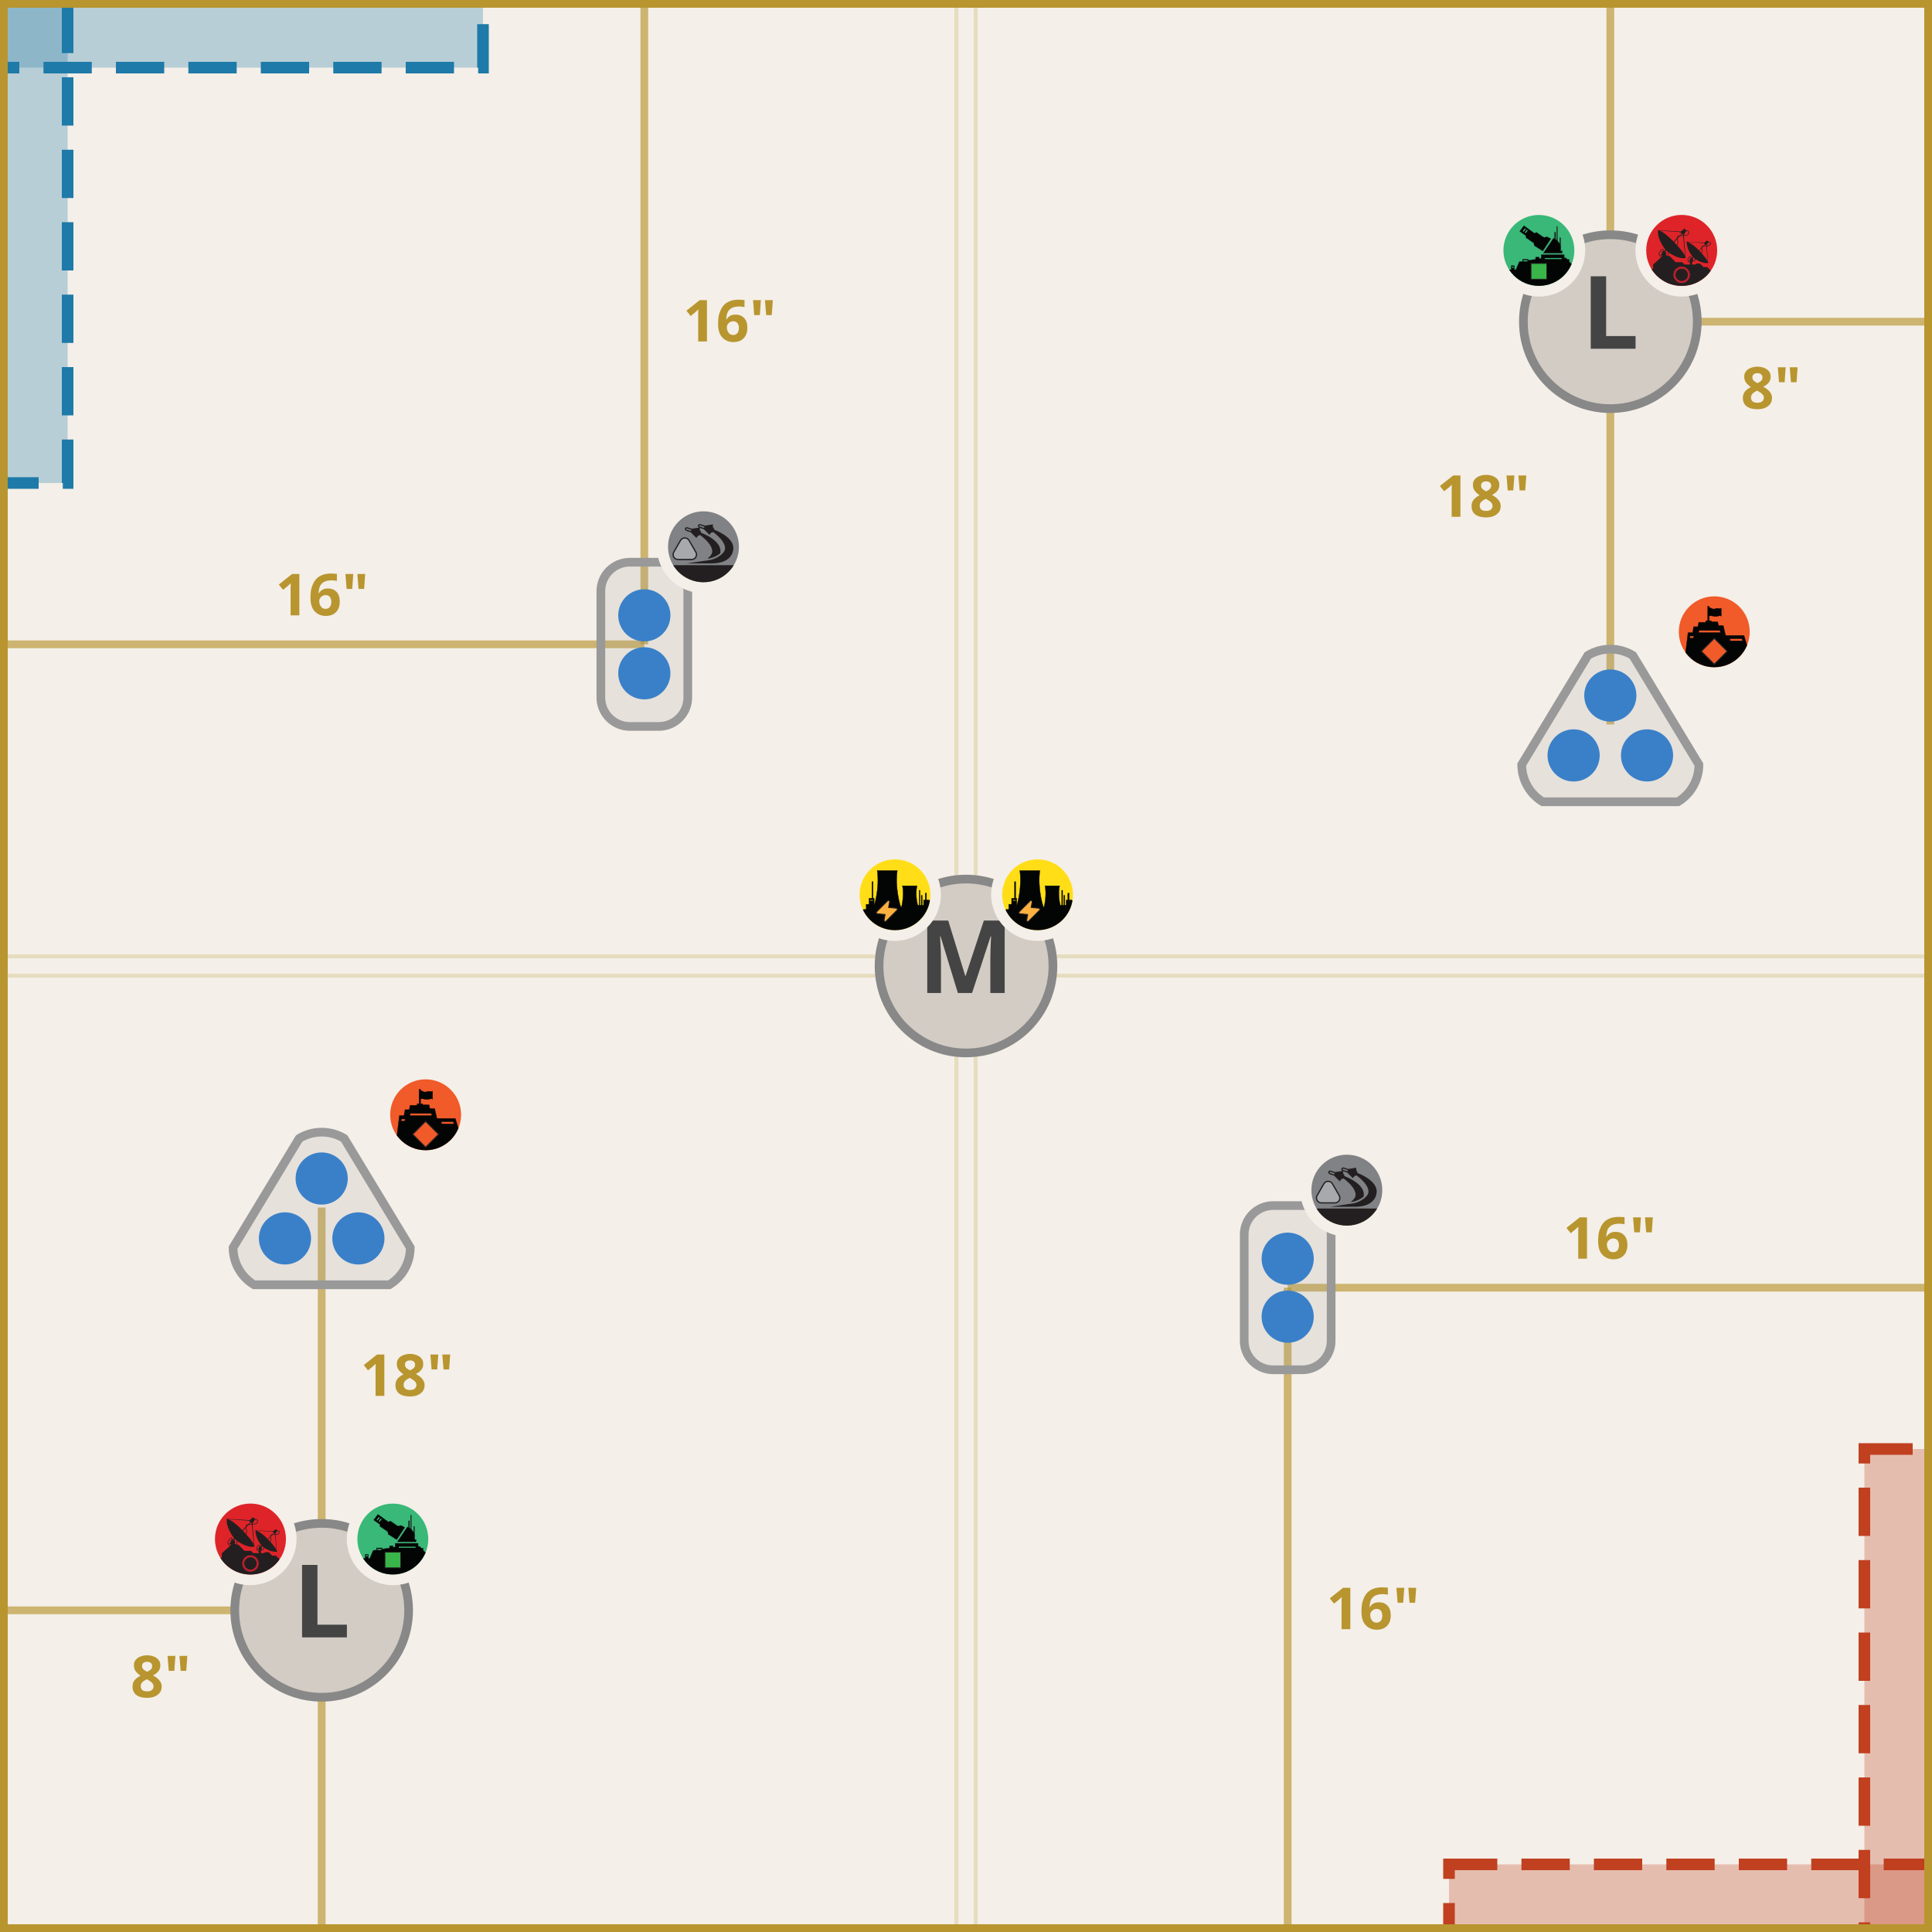
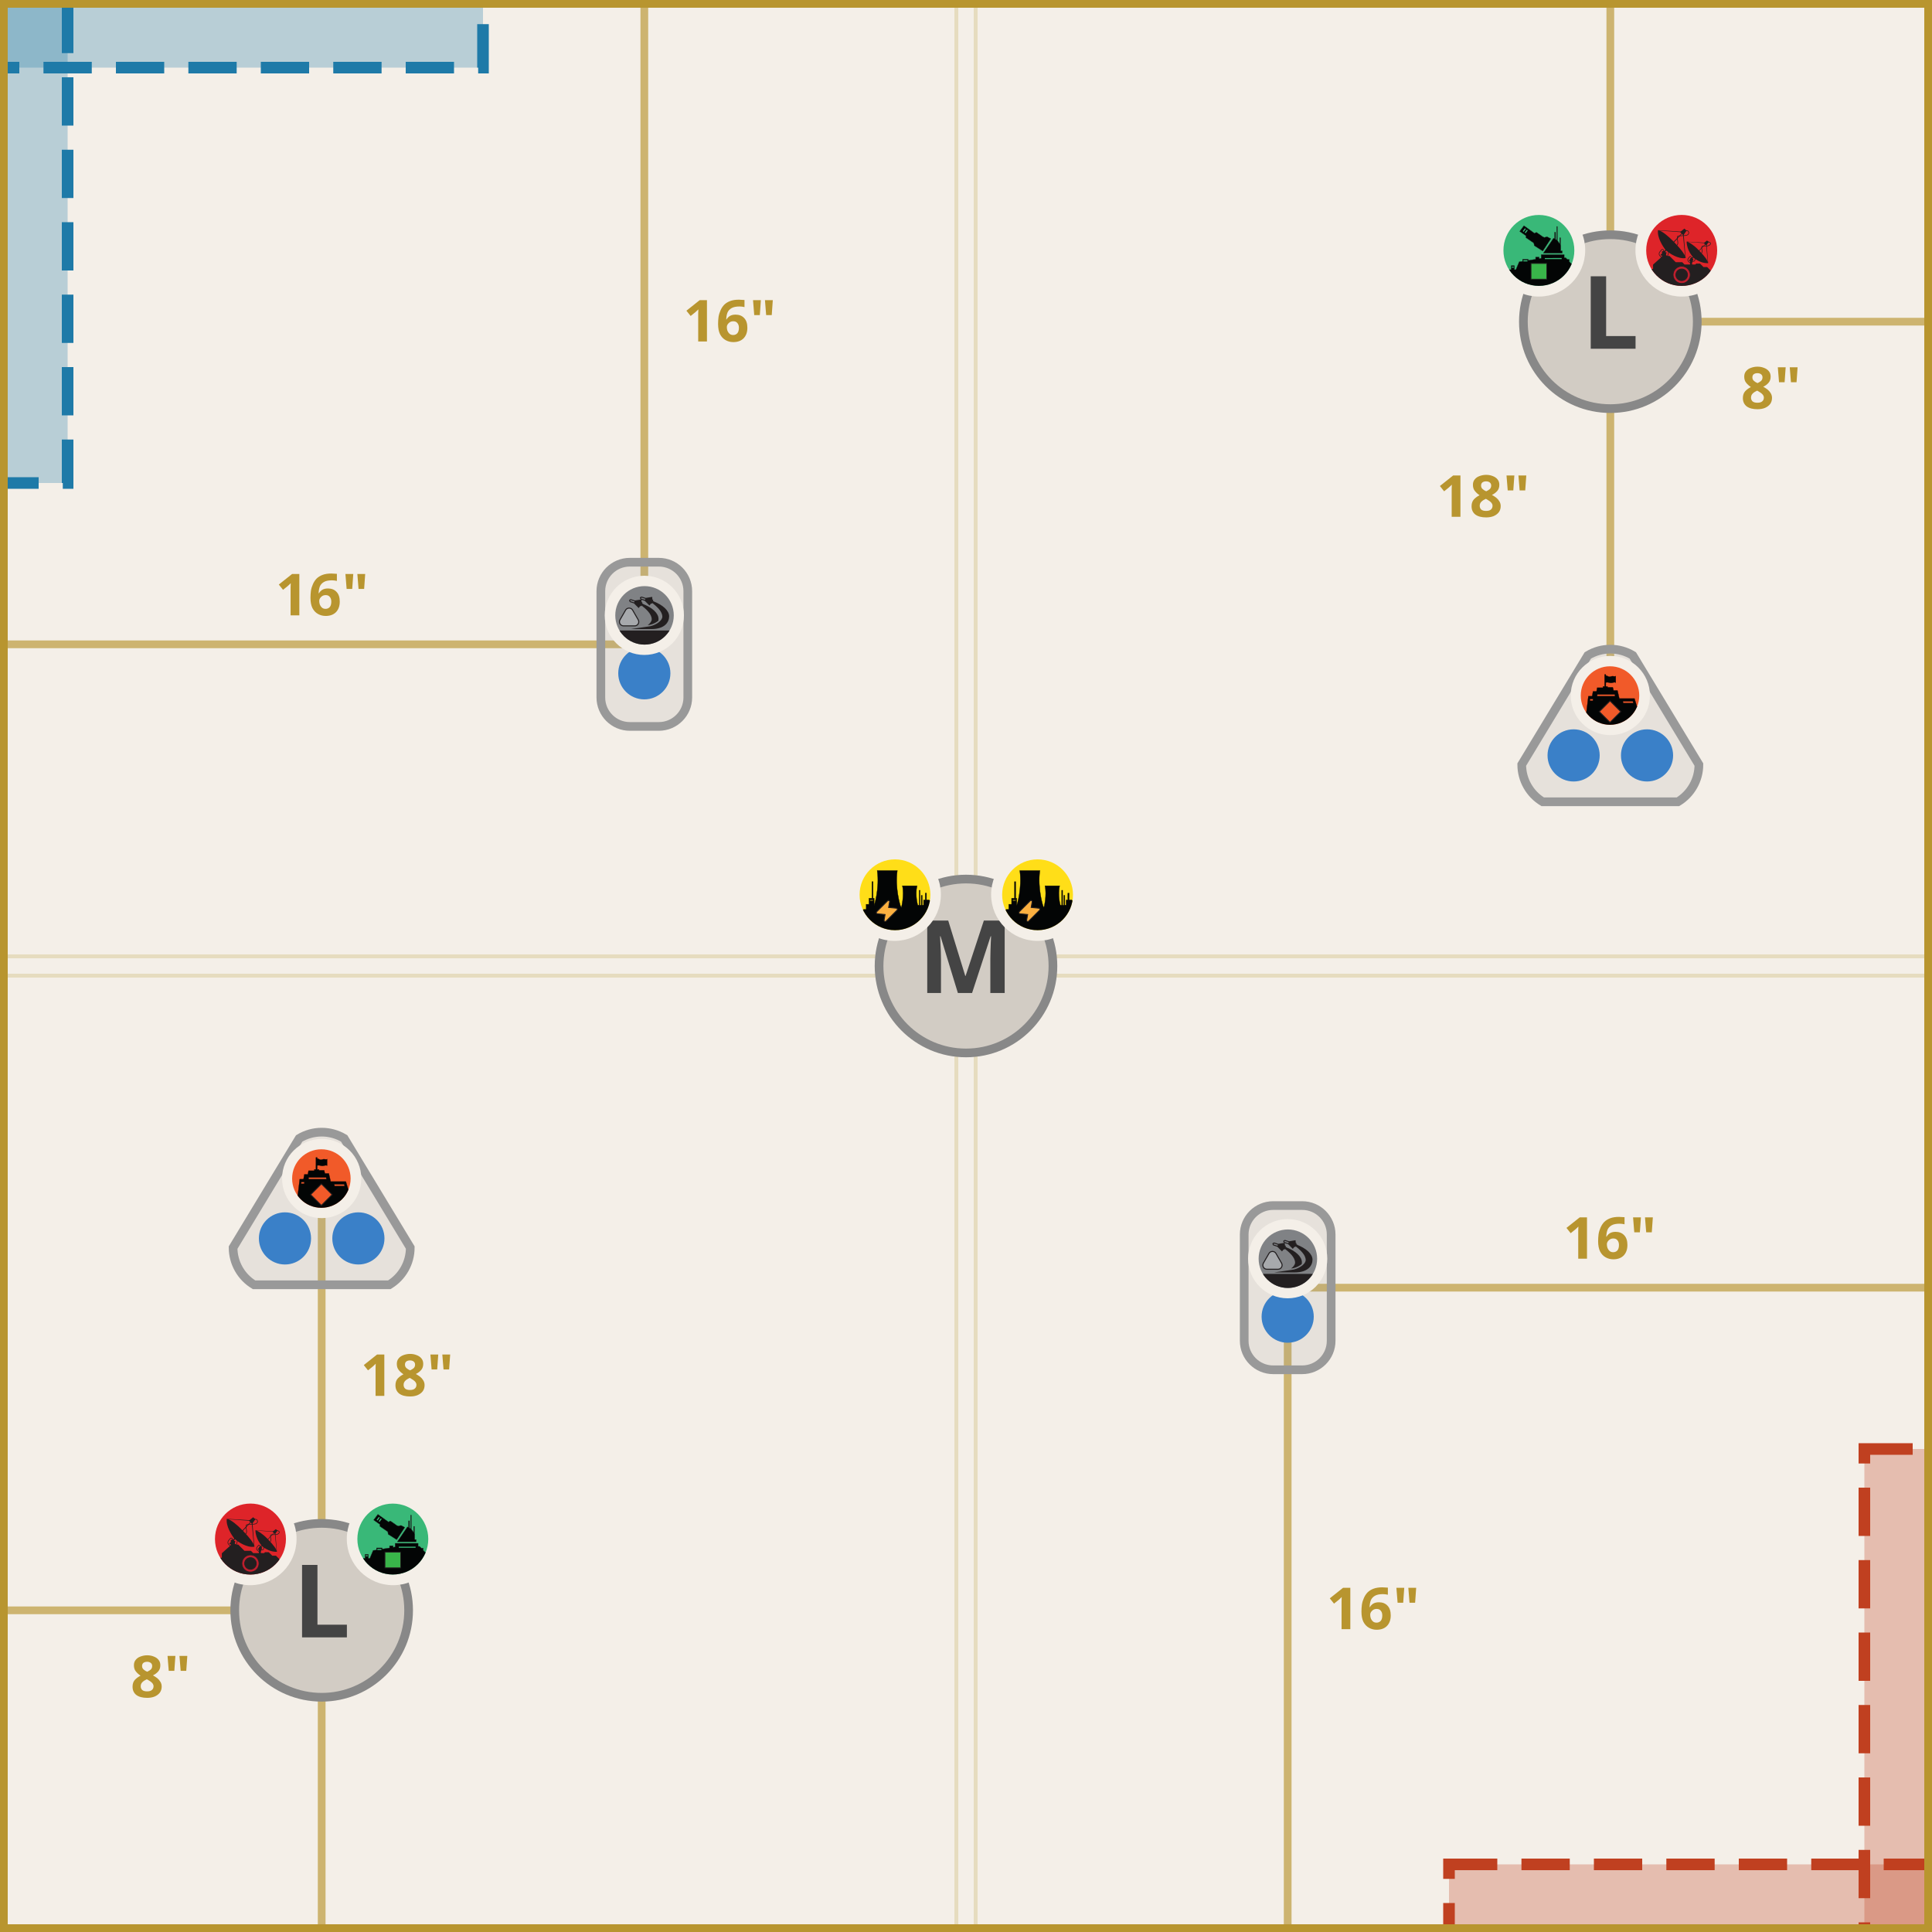
<svg xmlns="http://www.w3.org/2000/svg" viewBox="0 0 200 200" width="1000" height="1000">
  <rect width="200" height="200" fill="#f4efe8" />
  <line x1="99" y1="0" x2="99" y2="200" stroke="#B8952F" stroke-width=".4" opacity=".22" />
  <line x1="101" y1="0" x2="101" y2="200" stroke="#B8952F" stroke-width=".4" opacity=".22" />
  <line x1="0" y1="99" x2="200" y2="99" stroke="#B8952F" stroke-width=".4" opacity=".22" />
  <line x1="0" y1="101" x2="200" y2="101" stroke="#B8952F" stroke-width=".4" opacity=".22" />
  <rect x="0" y="0" width="50" height="7" fill="#1E7AA8" fill-opacity=".28" stroke="#1E7AA8" stroke-width="1.2" stroke-dasharray="5,2.5" />
  <rect x="0" y="0" width="7" height="50" fill="#1E7AA8" fill-opacity=".28" stroke="#1E7AA8" stroke-width="1.2" stroke-dasharray="5,2.5" />
  <rect x="150" y="193" width="50" height="7" fill="#C04020" fill-opacity=".28" stroke="#C04020" stroke-width="1.2" stroke-dasharray="5,2.5" />
  <rect x="193" y="150" width="7" height="50" fill="#C04020" fill-opacity=".28" stroke="#C04020" stroke-width="1.2" stroke-dasharray="5,2.5" />
  <rect x="0" y="0" width="200" height="200" fill="none" stroke="#B8952F" stroke-width="1.6" />
  <line x1="166.7" y1="33.3" x2="200" y2="33.3" stroke="#B8952F" stroke-width=".8" opacity=".65" />
  <line x1="200" y1="30.3" x2="200" y2="36.3" stroke="#B8952F" stroke-width=".8" opacity=".7" />
  <text x="183.35" y="42.3" text-anchor="middle" font-size="6" fill="#B8952F" font-family="sans-serif" font-weight="600">8"</text>
  <line x1="66.7" y1="66.7" x2="66.7" y2="0" stroke="#B8952F" stroke-width=".8" opacity=".65" />
  <line x1="63.7" y1="0" x2="69.7" y2="0" stroke="#B8952F" stroke-width=".8" opacity=".7" />
  <text x="70.7" y="35.35" text-anchor="start" font-size="6" fill="#B8952F" font-family="sans-serif" font-weight="600">16"</text>
  <line x1="66.7" y1="66.7" x2="0" y2="66.7" stroke="#B8952F" stroke-width=".8" opacity=".65" />
  <line x1="0" y1="63.7" x2="0" y2="69.7" stroke="#B8952F" stroke-width=".8" opacity=".7" />
  <text x="33.35" y="63.7" text-anchor="middle" font-size="6" fill="#B8952F" font-family="sans-serif" font-weight="600">16"</text>
  <line x1="166.7" y1="75" x2="166.7" y2="0" stroke="#B8952F" stroke-width=".8" opacity=".65" />
  <line x1="163.7" y1="0" x2="169.7" y2="0" stroke="#B8952F" stroke-width=".8" opacity=".7" />
  <text x="148.7" y="53.5" text-anchor="start" font-size="6" fill="#B8952F" font-family="sans-serif" font-weight="600">18"</text>
  <line x1="33.3" y1="125" x2="33.3" y2="200" stroke="#B8952F" stroke-width=".8" opacity=".65" />
  <line x1="30.3" y1="200" x2="36.3" y2="200" stroke="#B8952F" stroke-width=".8" opacity=".7" />
  <text x="37.3" y="144.5" text-anchor="start" font-size="6" fill="#B8952F" font-family="sans-serif" font-weight="600">18"</text>
  <line x1="133.3" y1="133.3" x2="133.3" y2="200" stroke="#B8952F" stroke-width=".8" opacity=".65" />
  <line x1="130.3" y1="200" x2="136.3" y2="200" stroke="#B8952F" stroke-width=".8" opacity=".7" />
  <text x="137.3" y="168.65" text-anchor="start" font-size="6" fill="#B8952F" font-family="sans-serif" font-weight="600">16"</text>
  <line x1="133.3" y1="133.3" x2="200" y2="133.3" stroke="#B8952F" stroke-width=".8" opacity=".65" />
  <line x1="200" y1="130.3" x2="200" y2="136.3" stroke="#B8952F" stroke-width=".8" opacity=".7" />
  <text x="166.65" y="130.3" text-anchor="middle" font-size="6" fill="#B8952F" font-family="sans-serif" font-weight="600">16"</text>
  <line x1="33.3" y1="166.7" x2="0" y2="166.7" stroke="#B8952F" stroke-width=".8" opacity=".65" />
  <line x1="0" y1="163.7" x2="0" y2="169.7" stroke="#B8952F" stroke-width=".8" opacity=".7" />
  <text x="16.65" y="175.7" text-anchor="middle" font-size="6" fill="#B8952F" font-family="sans-serif" font-weight="600">8"</text>
  <circle cx="166.7" cy="33.3" r="9" fill="#d2ccc4" stroke="#888" stroke-width=".9" />
  <text x="166.7" y="36.1" text-anchor="middle" font-size="10.5" fill="#444" font-family="sans-serif" font-weight="bold">L</text>
  <g transform="rotate(90,66.7,66.7)">
    <rect x="58.2" y="62.2" width="17" height="9" rx="3" fill="rgb(150,150,150)" fill-opacity=".15" stroke="#999" stroke-width=".9" />
    <circle cx="63.7" cy="66.7" r="2.7" fill="#3A80C8" />
    <circle cx="69.7" cy="66.7" r="2.7" fill="#3A80C8" />
  </g>
  <g>
    <path d="M169.03,67.85 L175.87,79.15 A4.5,4.5 0 0,1 173.7,83 L159.7,83 A4.5,4.5 0 0,1 157.53,79.15 L164.37,67.85 A4.5,4.5 0 0,1 169.03,67.85 Z" fill="rgb(150,150,150)" fill-opacity=".15" stroke="#999" stroke-width=".9" />
    <circle cx="166.7" cy="72" r="2.7" fill="#3A80C8" />
    <circle cx="162.9" cy="78.2" r="2.7" fill="#3A80C8" />
    <circle cx="170.5" cy="78.2" r="2.7" fill="#3A80C8" />
  </g>
  <circle cx="100" cy="100" r="9" fill="#d2ccc4" stroke="#888" stroke-width=".9" />
  <text x="100" y="102.8" text-anchor="middle" font-size="10.5" fill="#444" font-family="sans-serif" font-weight="bold">M</text>
  <g>
    <path d="M35.63,117.85 L42.47,129.15 A4.5,4.5 0 0,1 40.3,133 L26.3,133 A4.5,4.5 0 0,1 24.13,129.15 L30.97,117.85 A4.5,4.5 0 0,1 35.63,117.85 Z" fill="rgb(150,150,150)" fill-opacity=".15" stroke="#999" stroke-width=".9" />
    <circle cx="33.3" cy="122" r="2.7" fill="#3A80C8" />
    <circle cx="29.5" cy="128.2" r="2.7" fill="#3A80C8" />
    <circle cx="37.1" cy="128.2" r="2.7" fill="#3A80C8" />
  </g>
  <g transform="rotate(90,133.3,133.3)">
    <rect x="124.8" y="128.8" width="17" height="9" rx="3" fill="rgb(150,150,150)" fill-opacity=".15" stroke="#999" stroke-width=".9" />
    <circle cx="130.3" cy="133.3" r="2.7" fill="#3A80C8" />
    <circle cx="136.3" cy="133.3" r="2.7" fill="#3A80C8" />
  </g>
  <circle cx="33.3" cy="166.7" r="9" fill="#d2ccc4" stroke="#888" stroke-width=".9" />
  <text x="33.3" y="169.5" text-anchor="middle" font-size="10.5" fill="#444" font-family="sans-serif" font-weight="bold">L</text>
  <circle cx="174.1" cy="25.9" r="4.8" fill="#f4efe8" />
  <g transform="translate(170.08,21.92) scale(0.125)">
    <clipPath id="tk-com">
      <circle cx="32.06" cy="32.02" r="29.39" />
    </clipPath>
    <g clip-path="url(#tk-com)">
      <path fill="#de2429" d="M61.45 32.02C61.45 48.25 48.29 61.41 32.06 61.41C15.82 61.41 2.66 48.25 2.66 32.02C2.66 15.78 15.82 2.62 32.06 2.62C48.29 2.62 61.45 15.78 61.45 32.02" />
      <path fill="#231f20" d="M46.71 32.38C51.46 37.26 53.61 40.4 53.98 42.59C49.13 42.74 44.73 40.41 41.81 38.01L41.05 38.5L41.05 38.86L41.76 38.86L40.58 43L40.84 43.67L43.34 43.67L44.1 42.91L47.23 42.91L50.12 45.79L53.17 45.79L55.95 48.58L55.95 60.4L32.06 62.13L5.56 60.4L5.56 47.41L8.36 47.47L8.36 43.78L15.74 37.14L15.74 36.25L15.03 36.25L14.52 35.73L15.87 34.38C15.87 34.38 15.94 33.95 15.87 33.95C15.8 33.95 15.67 34.16 15.67 33.95C15.67 33.74 15.81 32.69 15.81 32.69L16.7 32.77L16.7 32.59L17.04 32.59L17.04 32.35L17.93 32.36L18.62 31.67C16.42 28.49 11.59 21.33 12.47 15.17C16.14 16.03 21.28 20.53 25.42 24.76L31.89 17.98L30.76 16.81L34.29 13.96L36.14 15.61L33.47 19.49L32.26 18.35L25.87 25.2C28.81 28.25 31.28 31.19 32.34 32.58C34.03 35.07 34.91 36.04 35.33 38.35C28.94 39.49 21.29 33.71 21.29 33.71L19.33 32.18L18.51 33L18.42 33.53L19.55 33.54L19.06 35.91L20.27 36.59L21.92 36.59L27.09 41.75L32.48 41.75L34.39 43.67L38.99 43.67L38.99 41.06L37.98 40.39L39.11 39.34L39.05 38.68L41.31 37.41C41.31 37.41 36.18 31.86 36.18 24.72C37.13 24.55 41.61 27.25 45.44 31.1C45.77 31.42 46.08 31.74 46.39 32.05L51.3 26.94L50.4 25.87L53.08 23.8L54.54 25.05L52.33 27.85L51.57 27.19L46.71 32.38" />
      <path fill="#231f20" d="M33.01 17.76L34.84 36.67L34.71 37.18L35.33 38.35L33.64 17.76L31.55 16.42L12.8 15.26L13.8 15.61L31.14 16.88L33.01 17.76" />
      <path fill="#231f20" d="M36.83 24.96L50.81 25.99L52.2 26.64L53.56 40.63L53.51 41.42L53.97 42.55L52.67 26.64L51.12 25.65L36.18 24.72L36.83 24.96" />
      <path fill="none" stroke="#231f20" stroke-width="0.5" d="M15.43 37.87C15.43 37.87 13.61 36.18 13.5 35.66C13.38 35.14 13.12 34.2 14.02 33.14C14.92 32.08 15.43 31.24 15.94 31.18C16.44 31.11 16.8 31.38 17.03 31.73C17.25 32.08 17.42 33.12 17.42 33.12" />
      <path fill="none" stroke="#231f20" stroke-width="0.5" d="M19.9 36.92C19.9 36.92 20.51 36.44 20.7 35.71C20.9 34.99 21.07 34.56 21.13 33.93C21.2 33.3 21.13 32.03 21.13 32.03" />
      <path fill="none" stroke="#231f20" stroke-width="0.5" d="M27.7 28.18C27.7 28.18 28.64 27.45 28.8 26.64C28.97 25.83 28.82 24.6 28.52 22.83C28.22 21.07 28.49 20.29 29.01 20.11C29.54 19.93 33.5 19.86 34.72 19.7C35.94 19.53 37 19.39 37.56 18.53C38.12 17.67 38.02 16.95 37.46 16.14C36.9 15.33 34.85 15.76 34.85 15.76" />
      <path fill="none" stroke="#231f20" stroke-width="0.5" d="M39.34 42.55C39.34 42.55 37.59 41.3 37.34 40.79C37.1 40.28 36.85 39.6 37.62 38.58C38.4 37.56 38.99 36.67 39.49 37.08C39.98 37.49 40.51 38.45 40.51 38.45" />
      <path fill="none" stroke="#231f20" stroke-width="0.5" d="M40.82 40.88C40.87 40.88 41.78 41.22 42.16 41.01C42.54 40.79 42.92 40.73 43.02 39.84C43.11 38.95 43.13 37.33 43.13 37.33" />
      <path fill="none" stroke="#231f20" stroke-width="0.5" d="M48.16 34.74C48.21 34.74 48.99 33.95 48.99 32.6C48.99 31.24 48.29 30.04 48.66 29.17C49.02 28.29 49.65 28.36 51.15 28.34C52.65 28.33 53.9 28.49 54.97 27.75C56.04 27.01 56.03 26.4 55.83 25.87C55.63 25.34 54.38 24.94 53.64 24.89" />
      <path fill="#be1e2d" d="M32.06 57.05C29.4 57.05 27.25 54.89 27.25 52.24C27.25 49.58 29.4 47.43 32.06 47.43C34.71 47.43 36.87 49.58 36.87 52.24C36.87 54.89 34.71 57.05 32.06 57.05M32.06 45.1C28.12 45.1 24.92 48.3 24.92 52.24C24.92 56.18 28.12 59.38 32.06 59.38C36 59.38 39.2 56.18 39.2 52.24C39.2 48.3 36 45.1 32.06 45.1" />
      <path fill="none" stroke="#231f20" stroke-width="0.62" d="M39.2 52.24C39.2 56.18 36 59.38 32.06 59.38C28.12 59.38 24.92 56.18 24.92 52.24C24.92 48.3 28.12 45.1 32.06 45.1C36 45.1 39.2 48.3 39.2 52.24" />
      <path fill="none" stroke="#231f20" stroke-width="0.62" d="M36.87 52.24C36.87 54.89 34.71 57.05 32.06 57.05C29.4 57.05 27.25 54.89 27.25 52.24C27.25 49.58 29.4 47.43 32.06 47.43C34.71 47.43 36.87 49.58 36.87 52.24" />
    </g>
  </g>
  <circle cx="159.3" cy="25.9" r="4.8" fill="#f4efe8" />
  <g transform="translate(155.32,21.92) scale(0.125)">
    <clipPath id="tk-odg">
      <circle cx="31.88" cy="32.02" r="29.36" />
    </clipPath>
    <g clip-path="url(#tk-odg)">
      <path fill="#39b878" d="M61.24 32.02C61.24 48.24 48.09 61.38 31.88 61.38C15.66 61.38 2.51 48.24 2.51 32.02C2.51 15.8 15.66 2.65 31.88 2.65C48.09 2.65 61.24 15.8 61.24 32.02" />
      <path fill="#030505" stroke="#231f20" stroke-width="0.25" d="M7.34 47.99L8.92 47.99L8.92 44.68L11.62 44.68L11.62 47.99L12.85 47.99L15.6 41.41L18.36 41.1L18.36 39.37L23.1 39.37L23.1 40.29L29.17 39.37L29.17 37.58L32.13 37.58L32.13 38.86L33.82 38.55L33.82 35.54L52.85 35.54L52.85 38.09L54.07 38.09L55.5 39.52L57.03 39.52L57.03 41.36L59.63 43.96L53.92 57.33C53.92 57.33 40.19 64.17 39.27 64.27C38.36 64.37 26.77 65.44 26.77 65.44L15.65 61.36C15.65 61.36 6.52 51.41 6.52 51.26C6.52 51.1 7.34 47.99 7.34 47.99" />
      <path fill="#030505" stroke="#231f20" stroke-width="0.25" d="M35.6 34.27L51.21 34.27L51.21 32.43L49.99 32.43L49.99 27.84L49.8 27.65L49.8 21.54L49.15 21.54L49.15 26.59L47.16 23.78L47.16 12.2L46.7 12.2L46.7 23.5L45.7 22.84L45.7 16.92L44.96 16.92L44.96 22.43L43.99 21.95L35.6 34.27" />
      <path fill="#030505" stroke="#231f20" stroke-width="0.25" d="M35.09 32.53L41.78 22.33L38.66 20.72L36.29 21.33L35.73 20.93L35.4 20.93L30.01 17.15L29.16 17.3L28.36 17.93L19.5 11.57L16.01 16.23L21.24 19.93L21.14 21.41L27.8 26L27.74 26.77L27.97 26.95L27.95 27.97L35.09 32.53" />
      <path fill="#39b878" d="M9.49 45.43H11.07V46.31H9.49Z" />
      <path fill="#39b878" d="M19.04 40.17H22.41V41.11H19.04Z" />
      <path fill="#39b878" d="M18.5 16.07L19.25 16.64L21.04 14.28L20.29 13.72L18.5 16.07" />
      <path fill="#39b878" d="M20.17 17.24L20.92 17.79L22.68 15.41L21.92 14.86L20.17 17.24" />
      <path fill="#39b878" d="M36.81 38.35L50.76 38.32L50.76 39.22L36.81 39.22L36.81 38.35" />
      <path fill="#39b54a" d="M25.35 42.82H38.4V55.87H25.35Z" />
      <path fill="none" stroke="#231f20" stroke-width="0.65" d="M25.35 42.82H38.4V55.87H25.35Z" />
    </g>
  </g>
-   <circle cx="72.8" cy="56.6" r="4.8" fill="#f4efe8" />
-   <g transform="translate(68.80,52.60) scale(0.125)">
+   <circle cx="66.7" cy="63.7" r="4.1" fill="#f4efe8" />
+   <g transform="translate(63.40,60.40) scale(0.103125)">
    <clipPath id="tk-han">
      <circle cx="32.2" cy="32.02" r="29.36" />
    </clipPath>
    <g clip-path="url(#tk-han)">
      <path fill="#808285" d="M61.56 32.02C61.56 48.24 48.42 61.38 32.2 61.38C15.98 61.38 2.84 48.24 2.84 32.02C2.84 15.8 15.98 2.65 32.2 2.65C48.42 2.65 61.56 15.8 61.56 32.02" />
      <path fill="#231f20" d="M32.2 61.38C42.84 61.38 52.17 55.72 57.32 47.24L7.08 47.24C12.23 55.72 21.55 61.38 32.2 61.38" />
      <path fill="#231f20" d="M40.54 17.66L38.46 17.98L38.5 18.47C44.67 23.08 50.06 28.06 50.09 33.35C50.05 37.31 43.93 41.52 38.03 42.91L18.42 45.79L38.87 45.79C52.98 45.79 56.87 38.52 56.92 33.02C56.92 27.34 50.85 21.58 40.54 17.66" />
      <path fill="#231f20" d="M29.75 20.23L27.74 20.53L27.78 21.03C33.97 25.65 39.4 30.65 39.43 35.96C39.41 38.01 37.77 40.11 35.38 41.86L37.77 41.51C40.99 40.74 44.06 39.16 46.11 37.4C46.21 36.8 46.26 36.2 46.26 35.63C46.26 29.93 40.15 24.15 29.75 20.23" />
      <path fill="#231f20" d="M32.68 16.45L28.66 15.14L29 14.1L33.02 15.4L32.68 16.45M40.61 17.63L40.98 16.44L40.09 16.15L39.93 13.46L33.46 14.51C33.46 14.51 31.07 13.74 29.51 13.23C28.97 13.06 27.77 13.69 27.6 14.17C27.42 14.67 28.01 16.01 28.56 16.19C30.11 16.7 32.5 17.47 32.5 17.47L37.13 22.12L38.83 20.04L39.73 20.32L40.12 19.14L41.18 19.5L41.68 17.96L40.61 17.63" />
      <path fill="#231f20" d="M21.84 19.01L17.82 17.71L18.16 16.66L22.18 17.97L21.84 19.01M29.77 20.19L30.14 19.01L29.25 18.71L29.09 16.03L22.62 17.08C22.62 17.08 20.23 16.3 18.67 15.8C18.13 15.62 16.93 16.25 16.76 16.73C16.58 17.24 17.17 18.58 17.72 18.76C19.27 19.26 21.66 20.04 21.66 20.04L26.29 24.69L27.99 22.6L28.89 22.89L29.28 21.71L30.34 22.07L30.84 20.53L29.77 20.19" />
      <path fill="#a7a9ac" stroke="#231f20" stroke-width="1.04" d="M13.18 26.75L7.59 36.43C6.02 39.16 7.99 42.58 11.14 42.58L22.31 42.58C25.47 42.58 27.44 39.16 25.86 36.43L20.27 26.75C18.7 24.02 14.76 24.02 13.18 26.75" />
    </g>
  </g>
-   <circle cx="177.5" cy="65.4" r="4.8" fill="#f4efe8" />
-   <g transform="translate(173.50,61.40) scale(0.125)">
+   <circle cx="166.7" cy="72.0" r="4.1" fill="#f4efe8" />
+   <g transform="translate(163.40,68.70) scale(0.103125)">
    <clipPath id="tk-out">
      <circle cx="31.69" cy="32.02" r="29.36" />
    </clipPath>
    <g clip-path="url(#tk-out)">
      <path fill="#f15a29" d="M61.06 32.02C61.06 48.24 47.91 61.38 31.69 61.38C15.48 61.38 2.33 48.24 2.33 32.02C2.33 15.8 15.48 2.65 31.69 2.65C47.91 2.65 61.06 15.8 61.06 32.02" />
      <path fill="#030505" stroke="#030405" stroke-width="0.25" d="M27.51 19.09L27.51 22.91L29.24 22.91L29.24 23.77L34.49 23.77L35.26 26.91L39.16 26.91L41.05 35.04L56.28 35.04L61.62 52.6L47.99 62.41L20.2 63.05L7.52 52.6L9.97 32.68L13.74 32.68L14.64 27.81L18.15 27.81L18.81 24.17L24.61 24.17L24.61 22.91L26.25 22.91L26.25 10.88L27.51 10.88L27.51 12.31C27.51 12.31 27.96 11.79 28.88 12.36C29.8 12.92 30.79 13.3 31.75 13.14C32.72 12.98 33.65 12.42 34.67 12.6C35.68 12.78 36.49 12.87 36.92 12.76C37.34 12.65 37.46 12.49 37.46 12.49L37.46 19.05C37.46 19.05 36.51 18.49 35.39 18.85C34.27 19.21 32.6 19.54 31.55 19.21C30.49 18.87 28.97 18.66 28.25 18.76C27.77 18.83 27.51 19.09 27.51 19.09" />
      <path fill="#f15a29" d="M11.59 35.51L14.68 35.51L14.46 37.26L11.37 37.26L11.59 35.51" />
      <path fill="none" stroke="#030405" stroke-width="0.25" d="M11.59 35.51L11.37 37.26L14.46 37.26L14.68 35.51Z" />
      <path fill="#f15a29" d="M44.57 37.8L54.59 37.8L55.12 39.55L44.98 39.55L44.57 37.8" />
      <path fill="none" stroke="#030405" stroke-width="0.25" d="M44.57 37.8L44.98 39.55L55.12 39.55L54.59 37.8Z" />
      <path fill="#f15a29" d="M18.97 30.93L36.44 30.93L36.85 32.68L18.75 32.68L18.97 30.93" />
      <path fill="none" stroke="#030405" stroke-width="0.25" d="M18.97 30.93L18.75 32.68L36.85 32.68L36.44 30.93Z" />
      <path fill="#f15a29" d="M31.69 58.97L20.9 48.17L31.69 37.38L42.49 48.17L31.69 58.97" />
      <path fill="none" stroke="#231f20" stroke-width="0.93" d="M31.69 58.97L42.49 48.17L31.69 37.38L20.9 48.17Z" />
    </g>
  </g>
  <circle cx="107.4" cy="92.6" r="4.8" fill="#f4efe8" />
  <g transform="translate(103.38,88.62) scale(0.125)">
    <clipPath id="tk-pow">
      <circle cx="32.24" cy="32.06" r="29.33" />
    </clipPath>
    <g clip-path="url(#tk-pow)">
      <path fill="#ffde18" d="M61.58 32.06C61.58 48.26 48.44 61.4 32.24 61.4C16.04 61.4 2.91 48.26 2.91 32.06C2.91 15.86 16.04 2.73 32.24 2.73C48.44 2.73 61.58 15.86 61.58 32.06" />
      <path fill="#030505" stroke="#030505" stroke-width="0.25" d="M6.34 44.17L8.38 44.17L8.38 39.93L10.72 39.93L10.72 34.93L13.15 34.93L13.15 21.2L14.09 21.2L14.09 34.93L14.99 34.93L14.99 40.97C14.99 40.97 19.6 26.55 17.49 11.96L34.18 11.96C32.07 26.55 36.68 40.97 36.68 40.97L37.49 42.67C37.49 42.67 40.08 32.59 38.36 24.61L50.5 24.61C48.78 32.59 51.1 40.63 51.1 40.63L52.23 40.63L52.23 28.32L52.98 28.32L52.98 40.63L53.96 40.63L53.96 32.53L54.8 32.53L54.8 40.62L55.89 40.62L55.89 36.36L57.3 36.36L57.3 30.71L58.33 30.71L58.33 36.34L60.52 36.34L62.49 38.7L59.95 41.84L58.89 52.05L42.06 62.07L27.24 62.87L17.63 60.47L1.6 47.65L6.34 44.17" />
      <path fill="#ffde18" d="M11.6 36.29H14.1V37.08H11.6Z" />
      <path fill="none" stroke="#030505" stroke-width="0.25" d="M11.6 36.29H14.1V37.08H11.6Z" />
      <path fill="#fbb040" stroke="#231f20" stroke-width="0.76" d="M33.25 43.18L26.94 42.55L27.77 37.86C27.91 36.95 26.8 36.39 26.15 37.04L17.04 46.15C16.44 46.75 16.87 47.78 17.72 47.78L24.03 48.41L23.2 53.1C23.06 54.01 24.16 54.57 24.82 53.92L33.92 44.81C34.52 44.21 34.1 43.18 33.25 43.18" />
    </g>
  </g>
  <circle cx="92.6" cy="92.6" r="4.8" fill="#f4efe8" />
  <g transform="translate(88.62,88.62) scale(0.125)">
    <clipPath id="tk-pow">
      <circle cx="32.24" cy="32.06" r="29.33" />
    </clipPath>
    <g clip-path="url(#tk-pow)">
      <path fill="#ffde18" d="M61.58 32.06C61.58 48.26 48.44 61.4 32.24 61.4C16.04 61.4 2.91 48.26 2.91 32.06C2.91 15.86 16.04 2.73 32.24 2.73C48.44 2.73 61.58 15.86 61.58 32.06" />
      <path fill="#030505" stroke="#030505" stroke-width="0.25" d="M6.34 44.17L8.38 44.17L8.38 39.93L10.72 39.93L10.72 34.93L13.15 34.93L13.15 21.2L14.09 21.2L14.09 34.93L14.99 34.93L14.99 40.97C14.99 40.97 19.6 26.55 17.49 11.96L34.18 11.96C32.07 26.55 36.68 40.97 36.68 40.97L37.49 42.67C37.49 42.67 40.08 32.59 38.36 24.61L50.5 24.61C48.78 32.59 51.1 40.63 51.1 40.63L52.23 40.63L52.23 28.32L52.98 28.32L52.98 40.63L53.96 40.63L53.96 32.53L54.8 32.53L54.8 40.62L55.89 40.62L55.89 36.36L57.3 36.36L57.3 30.71L58.33 30.71L58.33 36.34L60.52 36.34L62.49 38.7L59.95 41.84L58.89 52.05L42.06 62.07L27.24 62.87L17.63 60.47L1.6 47.65L6.34 44.17" />
      <path fill="#ffde18" d="M11.6 36.29H14.1V37.08H11.6Z" />
      <path fill="none" stroke="#030505" stroke-width="0.25" d="M11.6 36.29H14.1V37.08H11.6Z" />
      <path fill="#fbb040" stroke="#231f20" stroke-width="0.76" d="M33.25 43.18L26.94 42.55L27.77 37.86C27.91 36.95 26.8 36.39 26.15 37.04L17.04 46.15C16.44 46.75 16.87 47.78 17.72 47.78L24.03 48.41L23.2 53.1C23.06 54.01 24.16 54.57 24.82 53.92L33.92 44.81C34.52 44.21 34.1 43.18 33.25 43.18" />
    </g>
  </g>
-   <circle cx="44.1" cy="115.4" r="4.8" fill="#f4efe8" />
-   <g transform="translate(40.10,111.40) scale(0.125)">
+   <circle cx="33.3" cy="122.0" r="4.1" fill="#f4efe8" />
+   <g transform="translate(30.00,118.70) scale(0.103125)">
    <clipPath id="tk-out">
      <circle cx="31.69" cy="32.02" r="29.36" />
    </clipPath>
    <g clip-path="url(#tk-out)">
      <path fill="#f15a29" d="M61.06 32.02C61.06 48.24 47.91 61.38 31.69 61.38C15.48 61.38 2.33 48.24 2.33 32.02C2.33 15.8 15.48 2.65 31.69 2.65C47.91 2.65 61.06 15.8 61.06 32.02" />
      <path fill="#030505" stroke="#030405" stroke-width="0.25" d="M27.51 19.09L27.51 22.91L29.24 22.91L29.24 23.77L34.49 23.77L35.26 26.91L39.16 26.91L41.05 35.04L56.28 35.04L61.62 52.6L47.99 62.41L20.2 63.05L7.52 52.6L9.97 32.68L13.74 32.68L14.64 27.81L18.15 27.81L18.81 24.17L24.61 24.17L24.61 22.91L26.25 22.91L26.25 10.88L27.51 10.88L27.51 12.31C27.51 12.31 27.96 11.79 28.88 12.36C29.8 12.92 30.79 13.3 31.75 13.14C32.72 12.98 33.65 12.42 34.67 12.6C35.68 12.78 36.49 12.87 36.92 12.76C37.34 12.65 37.46 12.49 37.46 12.49L37.46 19.05C37.46 19.05 36.51 18.49 35.39 18.85C34.27 19.21 32.6 19.54 31.55 19.21C30.49 18.87 28.97 18.66 28.25 18.76C27.77 18.83 27.51 19.09 27.51 19.09" />
      <path fill="#f15a29" d="M11.59 35.51L14.68 35.51L14.46 37.26L11.37 37.26L11.59 35.51" />
      <path fill="none" stroke="#030405" stroke-width="0.25" d="M11.59 35.51L11.37 37.26L14.46 37.26L14.68 35.51Z" />
      <path fill="#f15a29" d="M44.57 37.8L54.59 37.8L55.12 39.55L44.98 39.55L44.57 37.8" />
      <path fill="none" stroke="#030405" stroke-width="0.25" d="M44.57 37.8L44.98 39.55L55.12 39.55L54.59 37.8Z" />
      <path fill="#f15a29" d="M18.97 30.93L36.44 30.93L36.85 32.68L18.75 32.68L18.97 30.93" />
      <path fill="none" stroke="#030405" stroke-width="0.25" d="M18.97 30.93L18.75 32.68L36.85 32.68L36.44 30.93Z" />
      <path fill="#f15a29" d="M31.69 58.97L20.9 48.17L31.69 37.38L42.49 48.17L31.69 58.97" />
      <path fill="none" stroke="#231f20" stroke-width="0.93" d="M31.69 58.97L42.49 48.17L31.69 37.38L20.9 48.17Z" />
    </g>
  </g>
-   <circle cx="139.4" cy="123.2" r="4.8" fill="#f4efe8" />
-   <g transform="translate(135.40,119.20) scale(0.125)">
+   <circle cx="133.3" cy="130.3" r="4.1" fill="#f4efe8" />
+   <g transform="translate(130.00,127.00) scale(0.103125)">
    <clipPath id="tk-han">
      <circle cx="32.2" cy="32.02" r="29.36" />
    </clipPath>
    <g clip-path="url(#tk-han)">
      <path fill="#808285" d="M61.56 32.02C61.56 48.24 48.42 61.38 32.2 61.38C15.98 61.38 2.84 48.24 2.84 32.02C2.84 15.8 15.98 2.65 32.2 2.65C48.42 2.65 61.56 15.8 61.56 32.02" />
      <path fill="#231f20" d="M32.2 61.38C42.84 61.38 52.17 55.72 57.32 47.24L7.08 47.24C12.23 55.72 21.55 61.38 32.2 61.38" />
      <path fill="#231f20" d="M40.54 17.66L38.46 17.98L38.5 18.47C44.67 23.08 50.06 28.06 50.09 33.35C50.05 37.31 43.93 41.52 38.03 42.91L18.42 45.79L38.87 45.79C52.98 45.79 56.87 38.52 56.92 33.02C56.92 27.34 50.85 21.58 40.54 17.66" />
      <path fill="#231f20" d="M29.75 20.23L27.74 20.53L27.78 21.03C33.97 25.65 39.4 30.65 39.43 35.96C39.41 38.01 37.77 40.11 35.38 41.86L37.77 41.51C40.99 40.74 44.06 39.16 46.11 37.4C46.21 36.8 46.26 36.2 46.26 35.63C46.26 29.93 40.15 24.15 29.75 20.23" />
      <path fill="#231f20" d="M32.68 16.45L28.66 15.14L29 14.1L33.02 15.4L32.68 16.45M40.61 17.63L40.98 16.44L40.09 16.15L39.93 13.46L33.46 14.51C33.46 14.51 31.07 13.74 29.51 13.23C28.97 13.06 27.77 13.69 27.6 14.17C27.42 14.67 28.01 16.01 28.56 16.19C30.11 16.7 32.5 17.47 32.5 17.47L37.13 22.12L38.83 20.04L39.73 20.32L40.12 19.14L41.18 19.5L41.68 17.96L40.61 17.63" />
      <path fill="#231f20" d="M21.84 19.01L17.82 17.71L18.16 16.66L22.18 17.97L21.84 19.01M29.77 20.19L30.14 19.01L29.25 18.71L29.09 16.03L22.62 17.08C22.62 17.08 20.23 16.3 18.67 15.8C18.13 15.62 16.93 16.25 16.76 16.73C16.58 17.24 17.17 18.58 17.72 18.76C19.27 19.26 21.66 20.04 21.66 20.04L26.29 24.69L27.99 22.6L28.89 22.89L29.28 21.71L30.34 22.07L30.84 20.53L29.77 20.19" />
      <path fill="#a7a9ac" stroke="#231f20" stroke-width="1.04" d="M13.18 26.75L7.59 36.43C6.02 39.16 7.99 42.58 11.14 42.58L22.31 42.58C25.47 42.58 27.44 39.16 25.86 36.43L20.27 26.75C18.7 24.02 14.76 24.02 13.18 26.75" />
    </g>
  </g>
  <circle cx="40.7" cy="159.3" r="4.8" fill="#f4efe8" />
  <g transform="translate(36.68,155.32) scale(0.125)">
    <clipPath id="tk-odg">
      <circle cx="31.88" cy="32.02" r="29.36" />
    </clipPath>
    <g clip-path="url(#tk-odg)">
      <path fill="#39b878" d="M61.24 32.02C61.24 48.24 48.09 61.38 31.88 61.38C15.66 61.38 2.51 48.24 2.51 32.02C2.51 15.8 15.66 2.65 31.88 2.65C48.09 2.65 61.24 15.8 61.24 32.02" />
      <path fill="#030505" stroke="#231f20" stroke-width="0.25" d="M7.34 47.99L8.92 47.99L8.92 44.68L11.62 44.68L11.62 47.99L12.85 47.99L15.6 41.41L18.36 41.1L18.36 39.37L23.1 39.37L23.1 40.29L29.17 39.37L29.17 37.58L32.13 37.58L32.13 38.86L33.82 38.55L33.82 35.54L52.85 35.54L52.85 38.09L54.07 38.09L55.5 39.52L57.03 39.52L57.03 41.36L59.63 43.96L53.92 57.33C53.92 57.33 40.19 64.17 39.27 64.27C38.36 64.37 26.77 65.44 26.77 65.44L15.65 61.36C15.65 61.36 6.52 51.41 6.52 51.26C6.52 51.1 7.34 47.99 7.34 47.99" />
      <path fill="#030505" stroke="#231f20" stroke-width="0.25" d="M35.6 34.27L51.21 34.27L51.21 32.43L49.99 32.43L49.99 27.84L49.8 27.65L49.8 21.54L49.15 21.54L49.15 26.59L47.16 23.78L47.16 12.2L46.7 12.2L46.7 23.5L45.7 22.84L45.7 16.92L44.96 16.92L44.96 22.43L43.99 21.95L35.6 34.27" />
      <path fill="#030505" stroke="#231f20" stroke-width="0.25" d="M35.09 32.53L41.78 22.33L38.66 20.72L36.29 21.33L35.73 20.93L35.4 20.93L30.01 17.15L29.16 17.3L28.36 17.93L19.5 11.57L16.01 16.23L21.24 19.93L21.14 21.41L27.8 26L27.74 26.77L27.97 26.95L27.95 27.97L35.09 32.53" />
      <path fill="#39b878" d="M9.49 45.43H11.07V46.31H9.49Z" />
      <path fill="#39b878" d="M19.04 40.17H22.41V41.11H19.04Z" />
      <path fill="#39b878" d="M18.5 16.07L19.25 16.64L21.04 14.28L20.29 13.72L18.5 16.07" />
      <path fill="#39b878" d="M20.17 17.24L20.92 17.79L22.68 15.41L21.92 14.86L20.17 17.24" />
      <path fill="#39b878" d="M36.81 38.35L50.76 38.32L50.76 39.22L36.81 39.22L36.81 38.35" />
      <path fill="#39b54a" d="M25.35 42.82H38.4V55.87H25.35Z" />
      <path fill="none" stroke="#231f20" stroke-width="0.65" d="M25.35 42.82H38.4V55.87H25.35Z" />
    </g>
  </g>
  <circle cx="25.9" cy="159.3" r="4.8" fill="#f4efe8" />
  <g transform="translate(21.92,155.32) scale(0.125)">
    <clipPath id="tk-com">
      <circle cx="32.06" cy="32.02" r="29.39" />
    </clipPath>
    <g clip-path="url(#tk-com)">
      <path fill="#de2429" d="M61.45 32.02C61.45 48.25 48.29 61.41 32.06 61.41C15.82 61.41 2.66 48.25 2.66 32.02C2.66 15.78 15.82 2.62 32.06 2.62C48.29 2.62 61.45 15.78 61.45 32.02" />
      <path fill="#231f20" d="M46.71 32.38C51.46 37.26 53.61 40.4 53.98 42.59C49.13 42.74 44.73 40.41 41.81 38.01L41.05 38.5L41.05 38.86L41.76 38.86L40.58 43L40.84 43.67L43.34 43.67L44.1 42.91L47.23 42.91L50.12 45.79L53.17 45.79L55.95 48.58L55.95 60.4L32.06 62.13L5.56 60.4L5.56 47.41L8.36 47.47L8.36 43.78L15.74 37.14L15.74 36.25L15.03 36.25L14.52 35.73L15.87 34.38C15.87 34.38 15.94 33.95 15.87 33.95C15.8 33.95 15.67 34.16 15.67 33.95C15.67 33.74 15.81 32.69 15.81 32.69L16.7 32.77L16.7 32.59L17.04 32.59L17.04 32.35L17.93 32.36L18.62 31.67C16.42 28.49 11.59 21.33 12.47 15.17C16.14 16.03 21.28 20.53 25.42 24.76L31.89 17.98L30.76 16.81L34.29 13.96L36.14 15.61L33.47 19.49L32.26 18.35L25.87 25.2C28.81 28.25 31.28 31.19 32.34 32.58C34.03 35.07 34.91 36.04 35.33 38.35C28.94 39.49 21.29 33.71 21.29 33.71L19.33 32.18L18.51 33L18.42 33.53L19.55 33.54L19.06 35.91L20.27 36.59L21.92 36.59L27.09 41.75L32.48 41.75L34.39 43.67L38.99 43.67L38.99 41.06L37.98 40.39L39.11 39.34L39.05 38.68L41.31 37.41C41.31 37.41 36.18 31.86 36.18 24.72C37.13 24.55 41.61 27.25 45.44 31.1C45.77 31.42 46.08 31.74 46.39 32.05L51.3 26.94L50.4 25.87L53.08 23.8L54.54 25.05L52.33 27.85L51.57 27.19L46.71 32.38" />
      <path fill="#231f20" d="M33.01 17.76L34.84 36.67L34.71 37.18L35.33 38.35L33.64 17.76L31.55 16.42L12.8 15.26L13.8 15.61L31.14 16.88L33.01 17.76" />
      <path fill="#231f20" d="M36.83 24.96L50.81 25.99L52.2 26.64L53.56 40.63L53.51 41.42L53.97 42.55L52.67 26.64L51.12 25.65L36.18 24.72L36.83 24.96" />
      <path fill="none" stroke="#231f20" stroke-width="0.5" d="M15.43 37.87C15.43 37.87 13.61 36.18 13.5 35.66C13.38 35.14 13.12 34.2 14.02 33.14C14.92 32.08 15.43 31.24 15.94 31.18C16.44 31.11 16.8 31.38 17.03 31.73C17.25 32.08 17.42 33.12 17.42 33.12" />
      <path fill="none" stroke="#231f20" stroke-width="0.5" d="M19.9 36.92C19.9 36.92 20.51 36.44 20.7 35.71C20.9 34.99 21.07 34.56 21.13 33.93C21.2 33.3 21.13 32.03 21.13 32.03" />
      <path fill="none" stroke="#231f20" stroke-width="0.5" d="M27.7 28.18C27.7 28.18 28.64 27.45 28.8 26.64C28.97 25.83 28.82 24.6 28.52 22.83C28.22 21.07 28.49 20.29 29.01 20.11C29.54 19.93 33.5 19.86 34.72 19.7C35.94 19.53 37 19.39 37.56 18.53C38.12 17.67 38.02 16.95 37.46 16.14C36.9 15.33 34.85 15.76 34.85 15.76" />
      <path fill="none" stroke="#231f20" stroke-width="0.5" d="M39.34 42.55C39.34 42.55 37.59 41.3 37.34 40.79C37.1 40.28 36.85 39.6 37.62 38.58C38.4 37.56 38.99 36.67 39.49 37.08C39.98 37.49 40.51 38.45 40.51 38.45" />
      <path fill="none" stroke="#231f20" stroke-width="0.5" d="M40.82 40.88C40.87 40.88 41.78 41.22 42.16 41.01C42.54 40.79 42.92 40.73 43.02 39.84C43.11 38.95 43.13 37.33 43.13 37.33" />
      <path fill="none" stroke="#231f20" stroke-width="0.5" d="M48.16 34.74C48.21 34.74 48.99 33.95 48.99 32.6C48.99 31.24 48.29 30.04 48.66 29.17C49.02 28.29 49.65 28.36 51.15 28.34C52.65 28.33 53.9 28.49 54.97 27.75C56.04 27.01 56.03 26.4 55.83 25.87C55.63 25.34 54.38 24.94 53.64 24.89" />
      <path fill="#be1e2d" d="M32.06 57.05C29.4 57.05 27.25 54.89 27.25 52.24C27.25 49.58 29.4 47.43 32.06 47.43C34.71 47.43 36.87 49.58 36.87 52.24C36.87 54.89 34.71 57.05 32.06 57.05M32.06 45.1C28.12 45.1 24.92 48.3 24.92 52.24C24.92 56.18 28.12 59.38 32.06 59.38C36 59.38 39.2 56.18 39.2 52.24C39.2 48.3 36 45.1 32.06 45.1" />
      <path fill="none" stroke="#231f20" stroke-width="0.62" d="M39.2 52.24C39.2 56.18 36 59.38 32.06 59.38C28.12 59.38 24.92 56.18 24.92 52.24C24.92 48.3 28.12 45.1 32.06 45.1C36 45.1 39.2 48.3 39.2 52.24" />
      <path fill="none" stroke="#231f20" stroke-width="0.62" d="M36.87 52.24C36.87 54.89 34.71 57.05 32.06 57.05C29.4 57.05 27.25 54.89 27.25 52.24C27.25 49.58 29.4 47.43 32.06 47.43C34.71 47.43 36.87 49.58 36.87 52.24" />
    </g>
  </g>
</svg>
